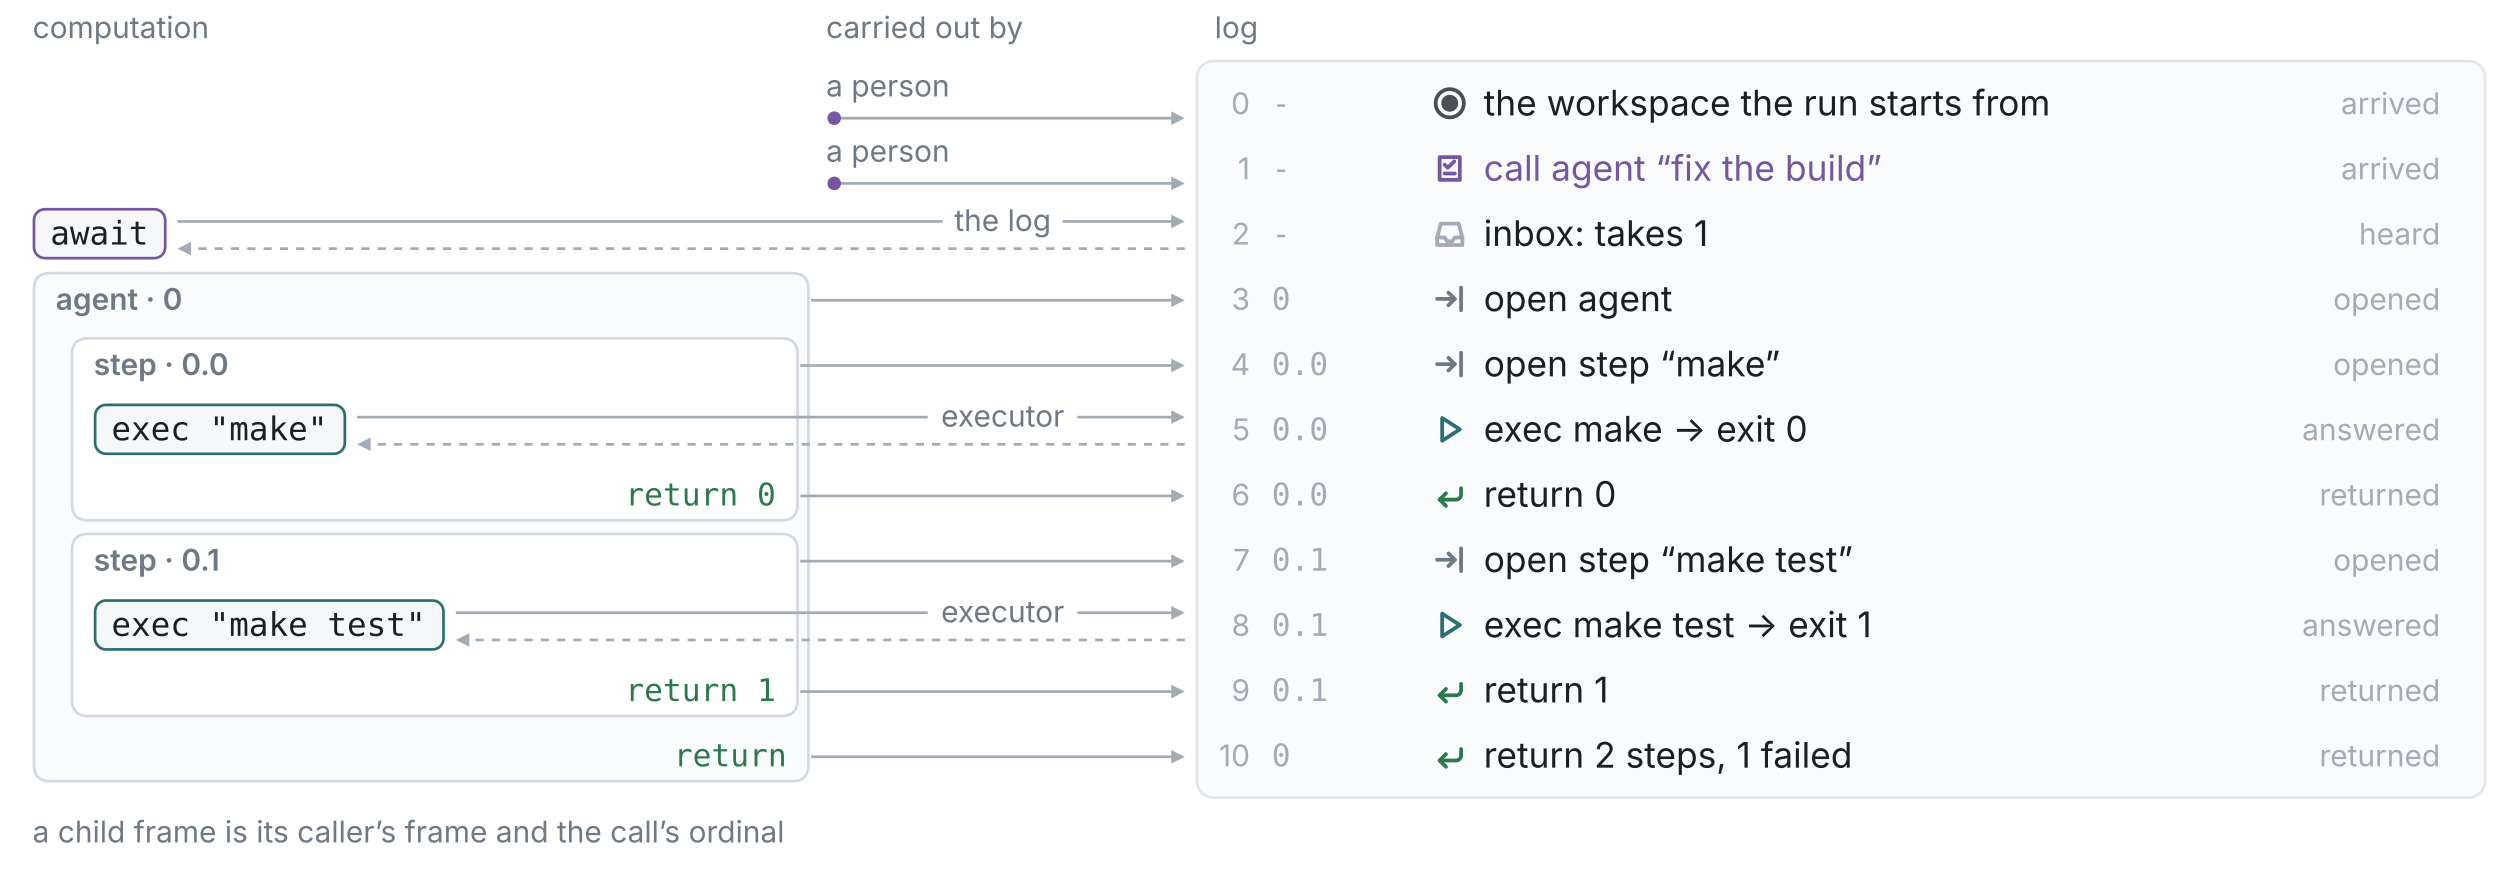
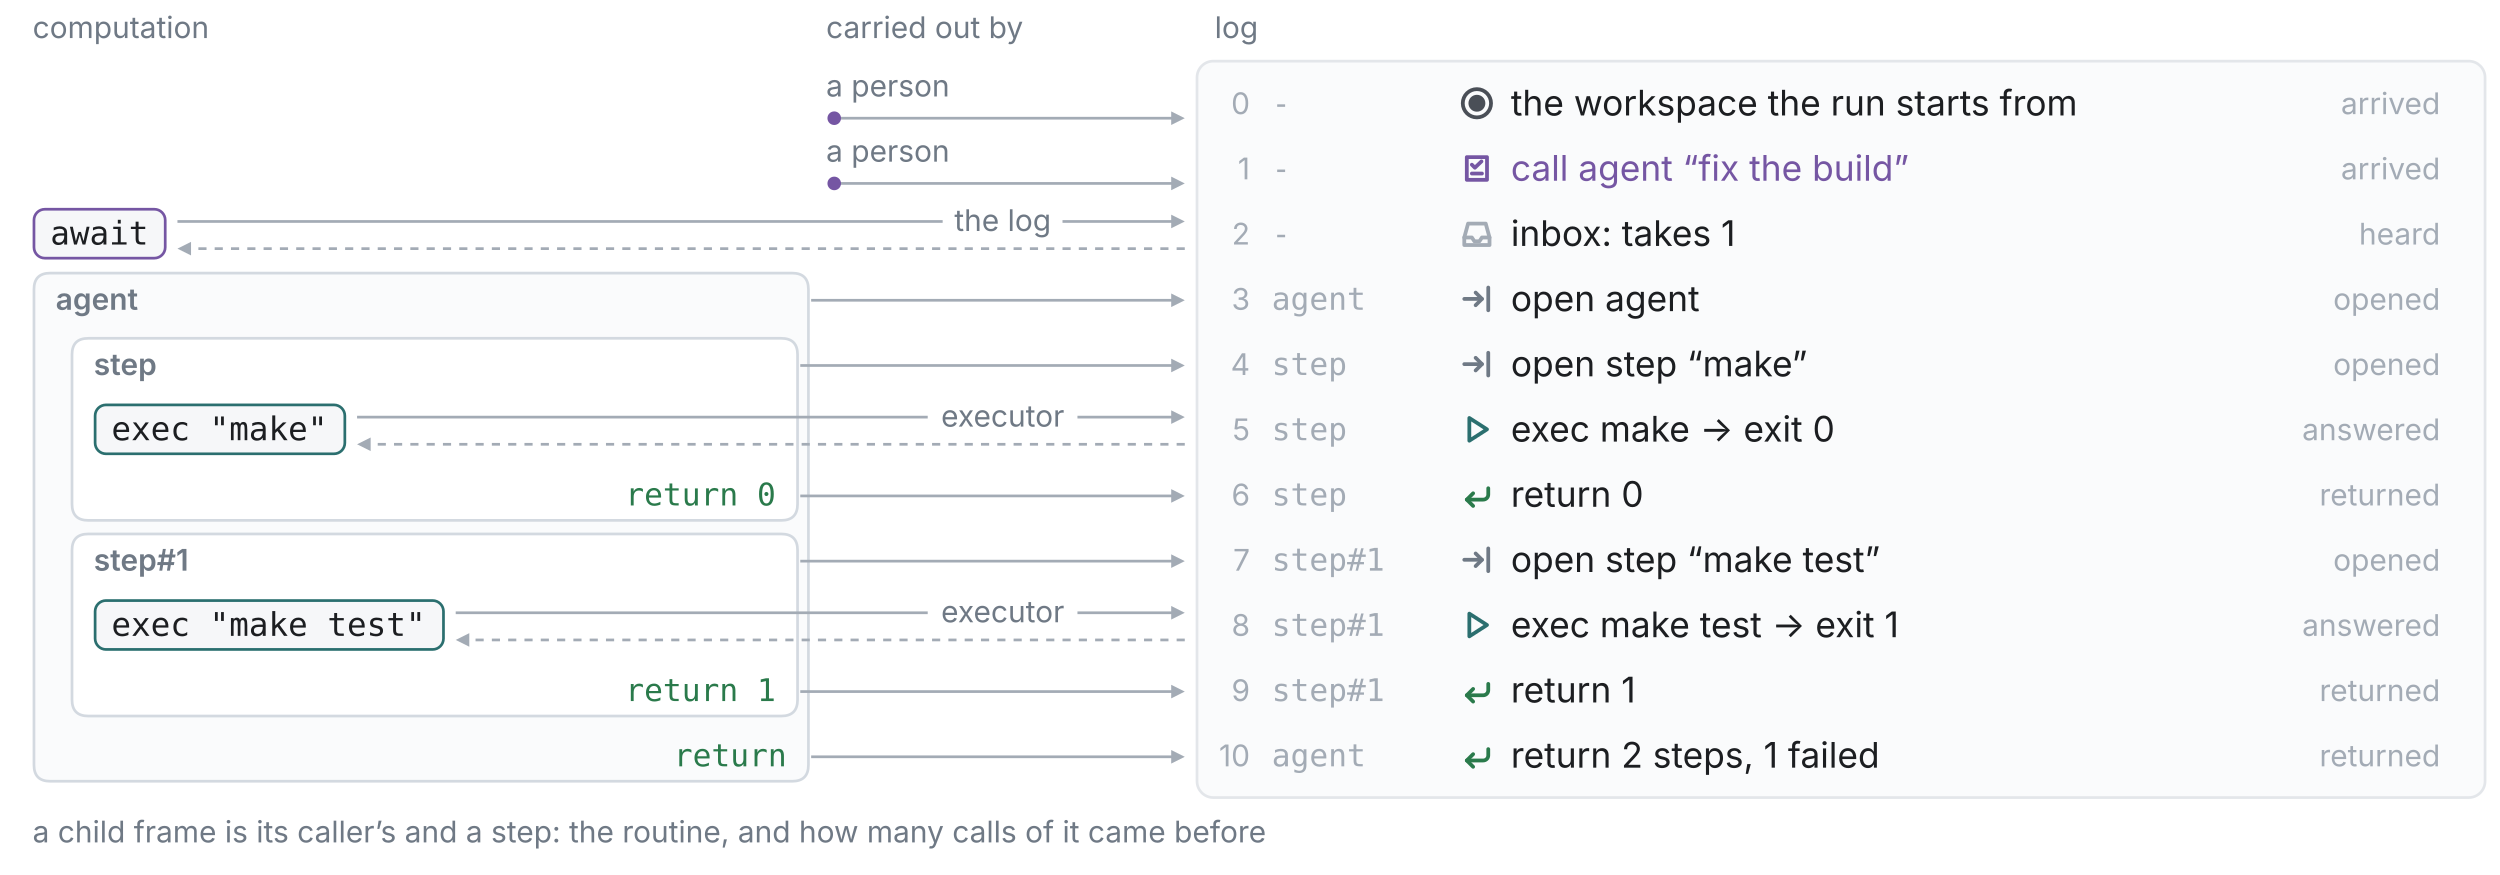
<svg xmlns="http://www.w3.org/2000/svg" viewBox="0 0 920 322" width="920" height="322">
  <style>text{font-family:-apple-system, BlinkMacSystemFont, 'Segoe UI', system-ui, sans-serif;font-size:13px;fill:#1c1e21}.m{font-family:ui-monospace, SFMono-Regular, Menlo, Consolas, monospace}.s{font-size:11px;fill:#6f7985}.f{font-size:11px;fill:#a3abb5}.b{font-weight:600}.n{font-variant-numeric:tabular-nums}.fr{font-family:ui-monospace, SFMono-Regular, Menlo, Consolas, monospace;font-size:11.5px;fill:#a3abb5}.ch{font-family:ui-monospace, SFMono-Regular, Menlo, Consolas, monospace;font-size:12px}.e{font-family:ui-monospace, SFMono-Regular, Menlo, Consolas, monospace;font-size:11.5px}.a{stroke:#a3abb5;fill:none}.d{stroke-dasharray:3 3}.bx{stroke:#d3d9e0;fill:none}</style>
  <rect width="920" height="322" fill="#fff" />
  <text x="12" y="14" class="s">computation</text>
  <text x="304" y="14" class="s">carried out by</text>
  <text x="447" y="14" class="s">log</text>
  <rect x="440.5" y="22.5" width="474" height="271" rx="6" fill="#fafbfc" stroke="#e3e6ea" />
  <path fill="#fafbfc" d="M12.5,281.5V106.5Q12.5,100.5 18.5,100.5H291.5Q297.5,100.5 297.5,106.5V281.5Q297.5,287.5 291.5,287.5H18.5Q12.5,287.5 12.5,281.5Z" />
  <path class="bx" d="M12.5,281.5V106.5Q12.5,100.5 18.5,100.5H291.5Q297.5,100.5 297.5,106.5V281.5Q297.5,287.5 291.5,287.5H18.5Q12.5,287.5 12.5,281.5" />
  <path fill="#fff" d="M26.5,185.5V130.5Q26.5,124.5 32.5,124.5H287.5Q293.5,124.5 293.5,130.5V185.5Q293.5,191.5 287.5,191.5H32.5Q26.5,191.5 26.5,185.5Z" />
  <path class="bx" d="M26.5,185.5V130.5Q26.5,124.5 32.5,124.5H287.5Q293.5,124.5 293.5,130.5V185.5Q293.5,191.5 287.5,191.5H32.5Q26.5,191.5 26.5,185.5" />
  <path fill="#fff" d="M26.5,257.5V202.5Q26.5,196.5 32.5,196.5H287.5Q293.5,196.5 293.5,202.5V257.5Q293.5,263.5 287.5,263.5H32.5Q26.5,263.5 26.5,257.5Z" />
  <path class="bx" d="M26.5,257.5V202.5Q26.5,196.5 32.5,196.5H287.5Q293.5,196.5 293.5,202.5V257.5Q293.5,263.5 287.5,263.5H32.5Q26.5,263.5 26.5,257.5" />
  <text x="460" y="42" class="f n" text-anchor="end">0</text>
  <text x="468" y="42" class="fr">-</text>
-   <g transform="translate(527,31.5) scale(0.9286)" stroke="#4a4f57" fill="#4a4f57" stroke-width="1.5" stroke-linecap="round" stroke-linejoin="round">
+   <g transform="translate(537,31.5) scale(0.9286)" stroke="#4a4f57" fill="#4a4f57" stroke-width="1.5" stroke-linecap="round" stroke-linejoin="round">
    <circle cx="7" cy="7" r="2.6" />
    <circle cx="7" cy="7" r="5.6" fill="none" />
  </g>
-   <text x="546" y="42.5">the workspace the run starts from</text>
+   <text x="556" y="42.5">the workspace the run starts from</text>
  <text x="898" y="42" class="f" text-anchor="end">arrived</text>
  <text x="304" y="35.5" class="s">a person</text>
  <path class="a" d="M307,43.5H432" />
  <path fill="#a3abb5" d="M436,43.5l-5,-2.5v5z" />
  <circle cx="307" cy="43.5" r="2.5" fill="#7556a3" />
  <text x="460" y="66" class="f n" text-anchor="end">1</text>
  <text x="468" y="66" class="fr">-</text>
-   <g transform="translate(527,55.5) scale(0.9286)" stroke="#7556a3" fill="#7556a3" stroke-width="1.5" stroke-linecap="round" stroke-linejoin="round">
+   <g transform="translate(537,55.5) scale(0.9286)" stroke="#7556a3" fill="#7556a3" stroke-width="1.5" stroke-linecap="round" stroke-linejoin="round">
    <path d="M3 2.5h8v9H3z" fill="none" />
    <path d="M5 5.5l1.2 1.2L8.8 4.2M5 9h4" fill="none" />
  </g>
-   <text x="546" y="66.5" style="fill:#7556a3">call agent “fix the build”</text>
+   <text x="556" y="66.5" style="fill:#7556a3">call agent “fix the build”</text>
  <text x="898" y="66" class="f" text-anchor="end">arrived</text>
  <text x="304" y="59.5" class="s">a person</text>
  <path class="a" d="M307,67.5H432" />
  <path fill="#a3abb5" d="M436,67.5l-5,-2.5v5z" />
  <circle cx="307" cy="67.5" r="2.5" fill="#7556a3" />
  <text x="460" y="90" class="f n" text-anchor="end">2</text>
  <text x="468" y="90" class="fr">-</text>
-   <g transform="translate(527,79.5) scale(0.9286)" stroke="#a3abb5" fill="#a3abb5" stroke-width="1.5" stroke-linecap="round" stroke-linejoin="round">
+   <g transform="translate(537,79.5) scale(0.9286)" stroke="#a3abb5" fill="#a3abb5" stroke-width="1.5" stroke-linecap="round" stroke-linejoin="round">
    <path d="M2 8.5h3l1 1.5h2l1-1.5h3" fill="none" />
    <path d="M2 8.5L3.5 3h7L12 8.5v3H2z" fill="none" />
  </g>
-   <text x="546" y="90.5">inbox: takes 1</text>
+   <text x="556" y="90.5">inbox: takes 1</text>
  <text x="898" y="90" class="f" text-anchor="end">heard</text>
  <rect x="12.5" y="77.0" width="48.3" height="18" rx="4" fill="#f6f7f9" stroke="#7556a3" />
  <text x="18.5" y="90" class="ch">await</text>
  <path class="a" d="M65.3,81.5H432" />
  <path fill="#a3abb5" d="M436,81.5l-5,-2.5v5z" />
  <rect x="346.9" y="75.0" width="44.1" height="13" fill="#fff" />
  <text x="369" y="85" class="s" text-anchor="middle">the log</text>
  <path class="a d" d="M436,91.5H69.3" />
  <path fill="#a3abb5" d="M65.3,91.5l5,-2.5v5z" />
  <text x="460" y="114" class="f n" text-anchor="end">3</text>
-   <text x="468" y="114" class="fr">0</text>
-   <g transform="translate(527,103.5) scale(0.9286)" stroke="#6f7985" fill="#6f7985" stroke-width="1.5" stroke-linecap="round" stroke-linejoin="round">
+   <text x="468" y="114" class="fr">agent</text>
+   <g transform="translate(537,103.5) scale(0.9286)" stroke="#6f7985" fill="#6f7985" stroke-width="1.5" stroke-linecap="round" stroke-linejoin="round">
    <path d="M2 7h7" fill="none" />
    <path d="M6.5 4.5L9 7l-2.5 2.5" fill="none" />
    <path d="M11.5 2.5v9" fill="none" />
  </g>
-   <text x="546" y="114.5">open agent</text>
+   <text x="556" y="114.5">open agent</text>
  <text x="898" y="114" class="f" text-anchor="end">opened</text>
-   <text x="20.5" y="114" class="s b">agent · 0</text>
+   <text x="20.5" y="114" class="s b">agent</text>
  <path class="a" d="M298.5,110.5H432" />
  <path fill="#a3abb5" d="M436,110.5l-5,-2.5v5z" />
  <text x="460" y="138" class="f n" text-anchor="end">4</text>
-   <text x="468" y="138" class="fr">0.0</text>
-   <g transform="translate(527,127.5) scale(0.9286)" stroke="#6f7985" fill="#6f7985" stroke-width="1.5" stroke-linecap="round" stroke-linejoin="round">
+   <text x="468" y="138" class="fr">step</text>
+   <g transform="translate(537,127.5) scale(0.9286)" stroke="#6f7985" fill="#6f7985" stroke-width="1.5" stroke-linecap="round" stroke-linejoin="round">
    <path d="M2 7h7" fill="none" />
    <path d="M6.5 4.5L9 7l-2.5 2.5" fill="none" />
    <path d="M11.5 2.5v9" fill="none" />
  </g>
-   <text x="546" y="138.5">open step “make”</text>
+   <text x="556" y="138.5">open step “make”</text>
  <text x="898" y="138" class="f" text-anchor="end">opened</text>
-   <text x="34.5" y="138" class="s b">step · 0.0</text>
+   <text x="34.5" y="138" class="s b">step</text>
  <path class="a" d="M294.5,134.5H432" />
  <path fill="#a3abb5" d="M436,134.5l-5,-2.5v5z" />
  <text x="460" y="162" class="f n" text-anchor="end">5</text>
-   <text x="468" y="162" class="fr">0.0</text>
-   <g transform="translate(527,151.5) scale(0.9286)" stroke="#2b6f6f" fill="#2b6f6f" stroke-width="1.5" stroke-linecap="round" stroke-linejoin="round">
+   <text x="468" y="162" class="fr">step</text>
+   <g transform="translate(537,151.5) scale(0.9286)" stroke="#2b6f6f" fill="#2b6f6f" stroke-width="1.5" stroke-linecap="round" stroke-linejoin="round">
    <path d="M4 2.5l7 4.5-7 4.5z" fill="none" />
  </g>
-   <text x="546" y="162.5">exec make → exit 0</text>
+   <text x="556" y="162.5">exec make → exit 0</text>
  <text x="898" y="162" class="f" text-anchor="end">answered</text>
  <rect x="35.0" y="149.0" width="91.9" height="18" rx="4" fill="#f6f7f9" stroke="#2b6f6f" />
  <text x="41" y="162" class="ch">exec "make"</text>
  <path class="a" d="M131.4,153.5H432" />
  <path fill="#a3abb5" d="M436,153.5l-5,-2.5v5z" />
  <rect x="341.4" y="147.0" width="55.1" height="13" fill="#fff" />
  <text x="369" y="157" class="s" text-anchor="middle">executor</text>
  <path class="a d" d="M436,163.5H135.4" />
  <path fill="#a3abb5" d="M131.4,163.5l5,-2.5v5z" />
  <text x="460" y="186" class="f n" text-anchor="end">6</text>
-   <text x="468" y="186" class="fr">0.0</text>
-   <g transform="translate(527,175.5) scale(0.9286)" stroke="#2a7a4b" fill="#2a7a4b" stroke-width="1.5" stroke-linecap="round" stroke-linejoin="round">
+   <text x="468" y="186" class="fr">step</text>
+   <g transform="translate(537,175.5) scale(0.9286)" stroke="#2a7a4b" fill="#2a7a4b" stroke-width="1.5" stroke-linecap="round" stroke-linejoin="round">
    <path d="M11.5 4.5v2.5a2 2 0 0 1-2 2H3" fill="none" />
    <path d="M5.5 6.5L3 9l2.5 2.5" fill="none" />
  </g>
-   <text x="546" y="186.5">return 0</text>
+   <text x="556" y="186.5">return 0</text>
  <text x="898" y="186" class="f" text-anchor="end">returned</text>
  <text x="285.5" y="186" class="e" style="fill:#2a7a4b" text-anchor="end">return 0</text>
  <path class="a" d="M294.5,182.5H432" />
  <path fill="#a3abb5" d="M436,182.5l-5,-2.5v5z" />
  <text x="460" y="210" class="f n" text-anchor="end">7</text>
-   <text x="468" y="210" class="fr">0.1</text>
-   <g transform="translate(527,199.5) scale(0.9286)" stroke="#6f7985" fill="#6f7985" stroke-width="1.5" stroke-linecap="round" stroke-linejoin="round">
+   <text x="468" y="210" class="fr">step#1</text>
+   <g transform="translate(537,199.5) scale(0.9286)" stroke="#6f7985" fill="#6f7985" stroke-width="1.5" stroke-linecap="round" stroke-linejoin="round">
    <path d="M2 7h7" fill="none" />
    <path d="M6.5 4.5L9 7l-2.5 2.5" fill="none" />
    <path d="M11.5 2.5v9" fill="none" />
  </g>
-   <text x="546" y="210.5">open step “make test”</text>
+   <text x="556" y="210.5">open step “make test”</text>
  <text x="898" y="210" class="f" text-anchor="end">opened</text>
-   <text x="34.5" y="210" class="s b">step · 0.1</text>
+   <text x="34.5" y="210" class="s b">step#1</text>
  <path class="a" d="M294.5,206.5H432" />
  <path fill="#a3abb5" d="M436,206.5l-5,-2.5v5z" />
  <text x="460" y="234" class="f n" text-anchor="end">8</text>
-   <text x="468" y="234" class="fr">0.1</text>
-   <g transform="translate(527,223.5) scale(0.9286)" stroke="#2b6f6f" fill="#2b6f6f" stroke-width="1.5" stroke-linecap="round" stroke-linejoin="round">
+   <text x="468" y="234" class="fr">step#1</text>
+   <g transform="translate(537,223.5) scale(0.9286)" stroke="#2b6f6f" fill="#2b6f6f" stroke-width="1.5" stroke-linecap="round" stroke-linejoin="round">
    <path d="M4 2.5l7 4.5-7 4.5z" fill="none" />
  </g>
-   <text x="546" y="234.5">exec make test → exit 1</text>
+   <text x="556" y="234.5">exec make test → exit 1</text>
  <text x="898" y="234" class="f" text-anchor="end">answered</text>
  <rect x="35.0" y="221.0" width="128.2" height="18" rx="4" fill="#f6f7f9" stroke="#2b6f6f" />
  <text x="41" y="234" class="ch">exec "make test"</text>
  <path class="a" d="M167.7,225.5H432" />
  <path fill="#a3abb5" d="M436,225.5l-5,-2.5v5z" />
  <rect x="341.4" y="219.0" width="55.1" height="13" fill="#fff" />
  <text x="369" y="229" class="s" text-anchor="middle">executor</text>
  <path class="a d" d="M436,235.5H171.7" />
  <path fill="#a3abb5" d="M167.7,235.5l5,-2.5v5z" />
  <text x="460" y="258" class="f n" text-anchor="end">9</text>
-   <text x="468" y="258" class="fr">0.1</text>
-   <g transform="translate(527,247.5) scale(0.9286)" stroke="#2a7a4b" fill="#2a7a4b" stroke-width="1.5" stroke-linecap="round" stroke-linejoin="round">
+   <text x="468" y="258" class="fr">step#1</text>
+   <g transform="translate(537,247.5) scale(0.9286)" stroke="#2a7a4b" fill="#2a7a4b" stroke-width="1.5" stroke-linecap="round" stroke-linejoin="round">
    <path d="M11.5 4.5v2.5a2 2 0 0 1-2 2H3" fill="none" />
    <path d="M5.5 6.5L3 9l2.5 2.5" fill="none" />
  </g>
-   <text x="546" y="258.5">return 1</text>
+   <text x="556" y="258.5">return 1</text>
  <text x="898" y="258" class="f" text-anchor="end">returned</text>
  <text x="285.5" y="258" class="e" style="fill:#2a7a4b" text-anchor="end">return 1</text>
  <path class="a" d="M294.5,254.5H432" />
  <path fill="#a3abb5" d="M436,254.5l-5,-2.5v5z" />
  <text x="460" y="282" class="f n" text-anchor="end">10</text>
-   <text x="468" y="282" class="fr">0</text>
-   <g transform="translate(527,271.5) scale(0.9286)" stroke="#2a7a4b" fill="#2a7a4b" stroke-width="1.5" stroke-linecap="round" stroke-linejoin="round">
+   <text x="468" y="282" class="fr">agent</text>
+   <g transform="translate(537,271.5) scale(0.9286)" stroke="#2a7a4b" fill="#2a7a4b" stroke-width="1.5" stroke-linecap="round" stroke-linejoin="round">
    <path d="M11.5 4.5v2.5a2 2 0 0 1-2 2H3" fill="none" />
    <path d="M5.5 6.5L3 9l2.5 2.5" fill="none" />
  </g>
-   <text x="546" y="282.5">return 2 steps, 1 failed</text>
+   <text x="556" y="282.5">return 2 steps, 1 failed</text>
  <text x="898" y="282" class="f" text-anchor="end">returned</text>
  <text x="289.5" y="282" class="e" style="fill:#2a7a4b" text-anchor="end">return</text>
  <path class="a" d="M298.5,278.5H432" />
  <path fill="#a3abb5" d="M436,278.5l-5,-2.5v5z" />
-   <text x="12" y="310" class="s">a child frame is its caller’s frame and the call’s ordinal</text>
+   <text x="12" y="310" class="s">a child frame is its caller’s and a step: the routine, and how many calls of it came before</text>
</svg>
